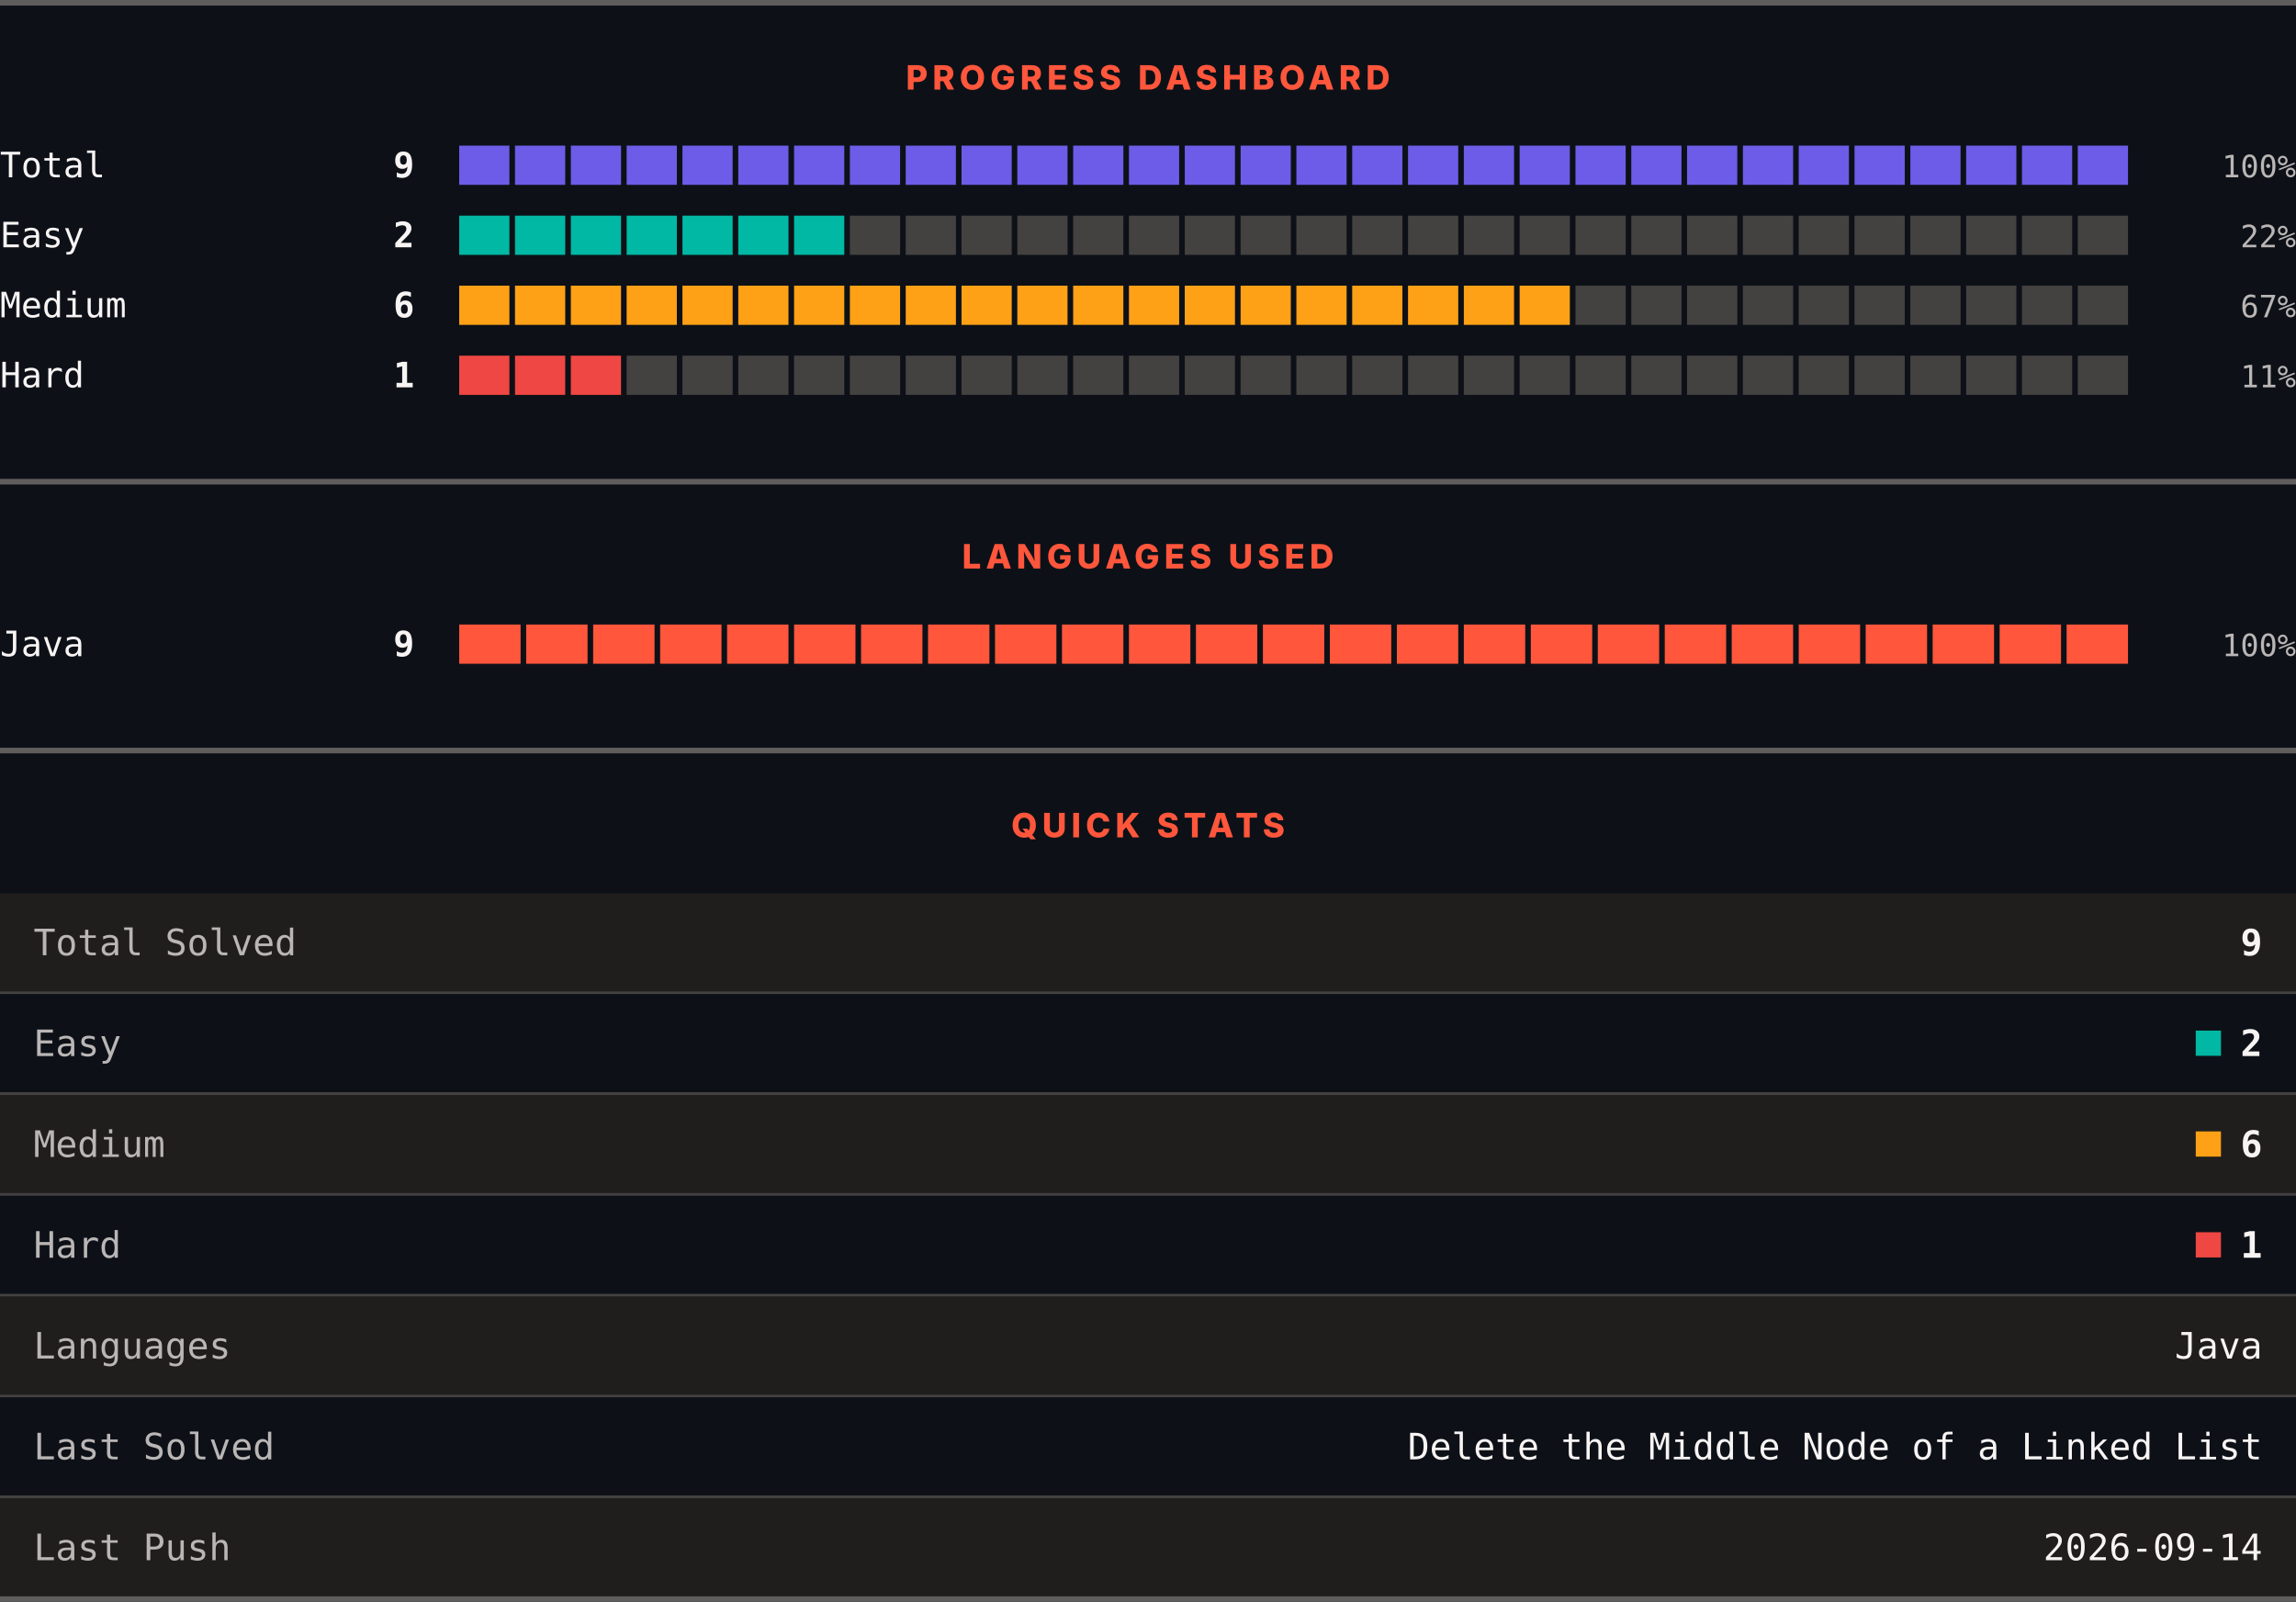
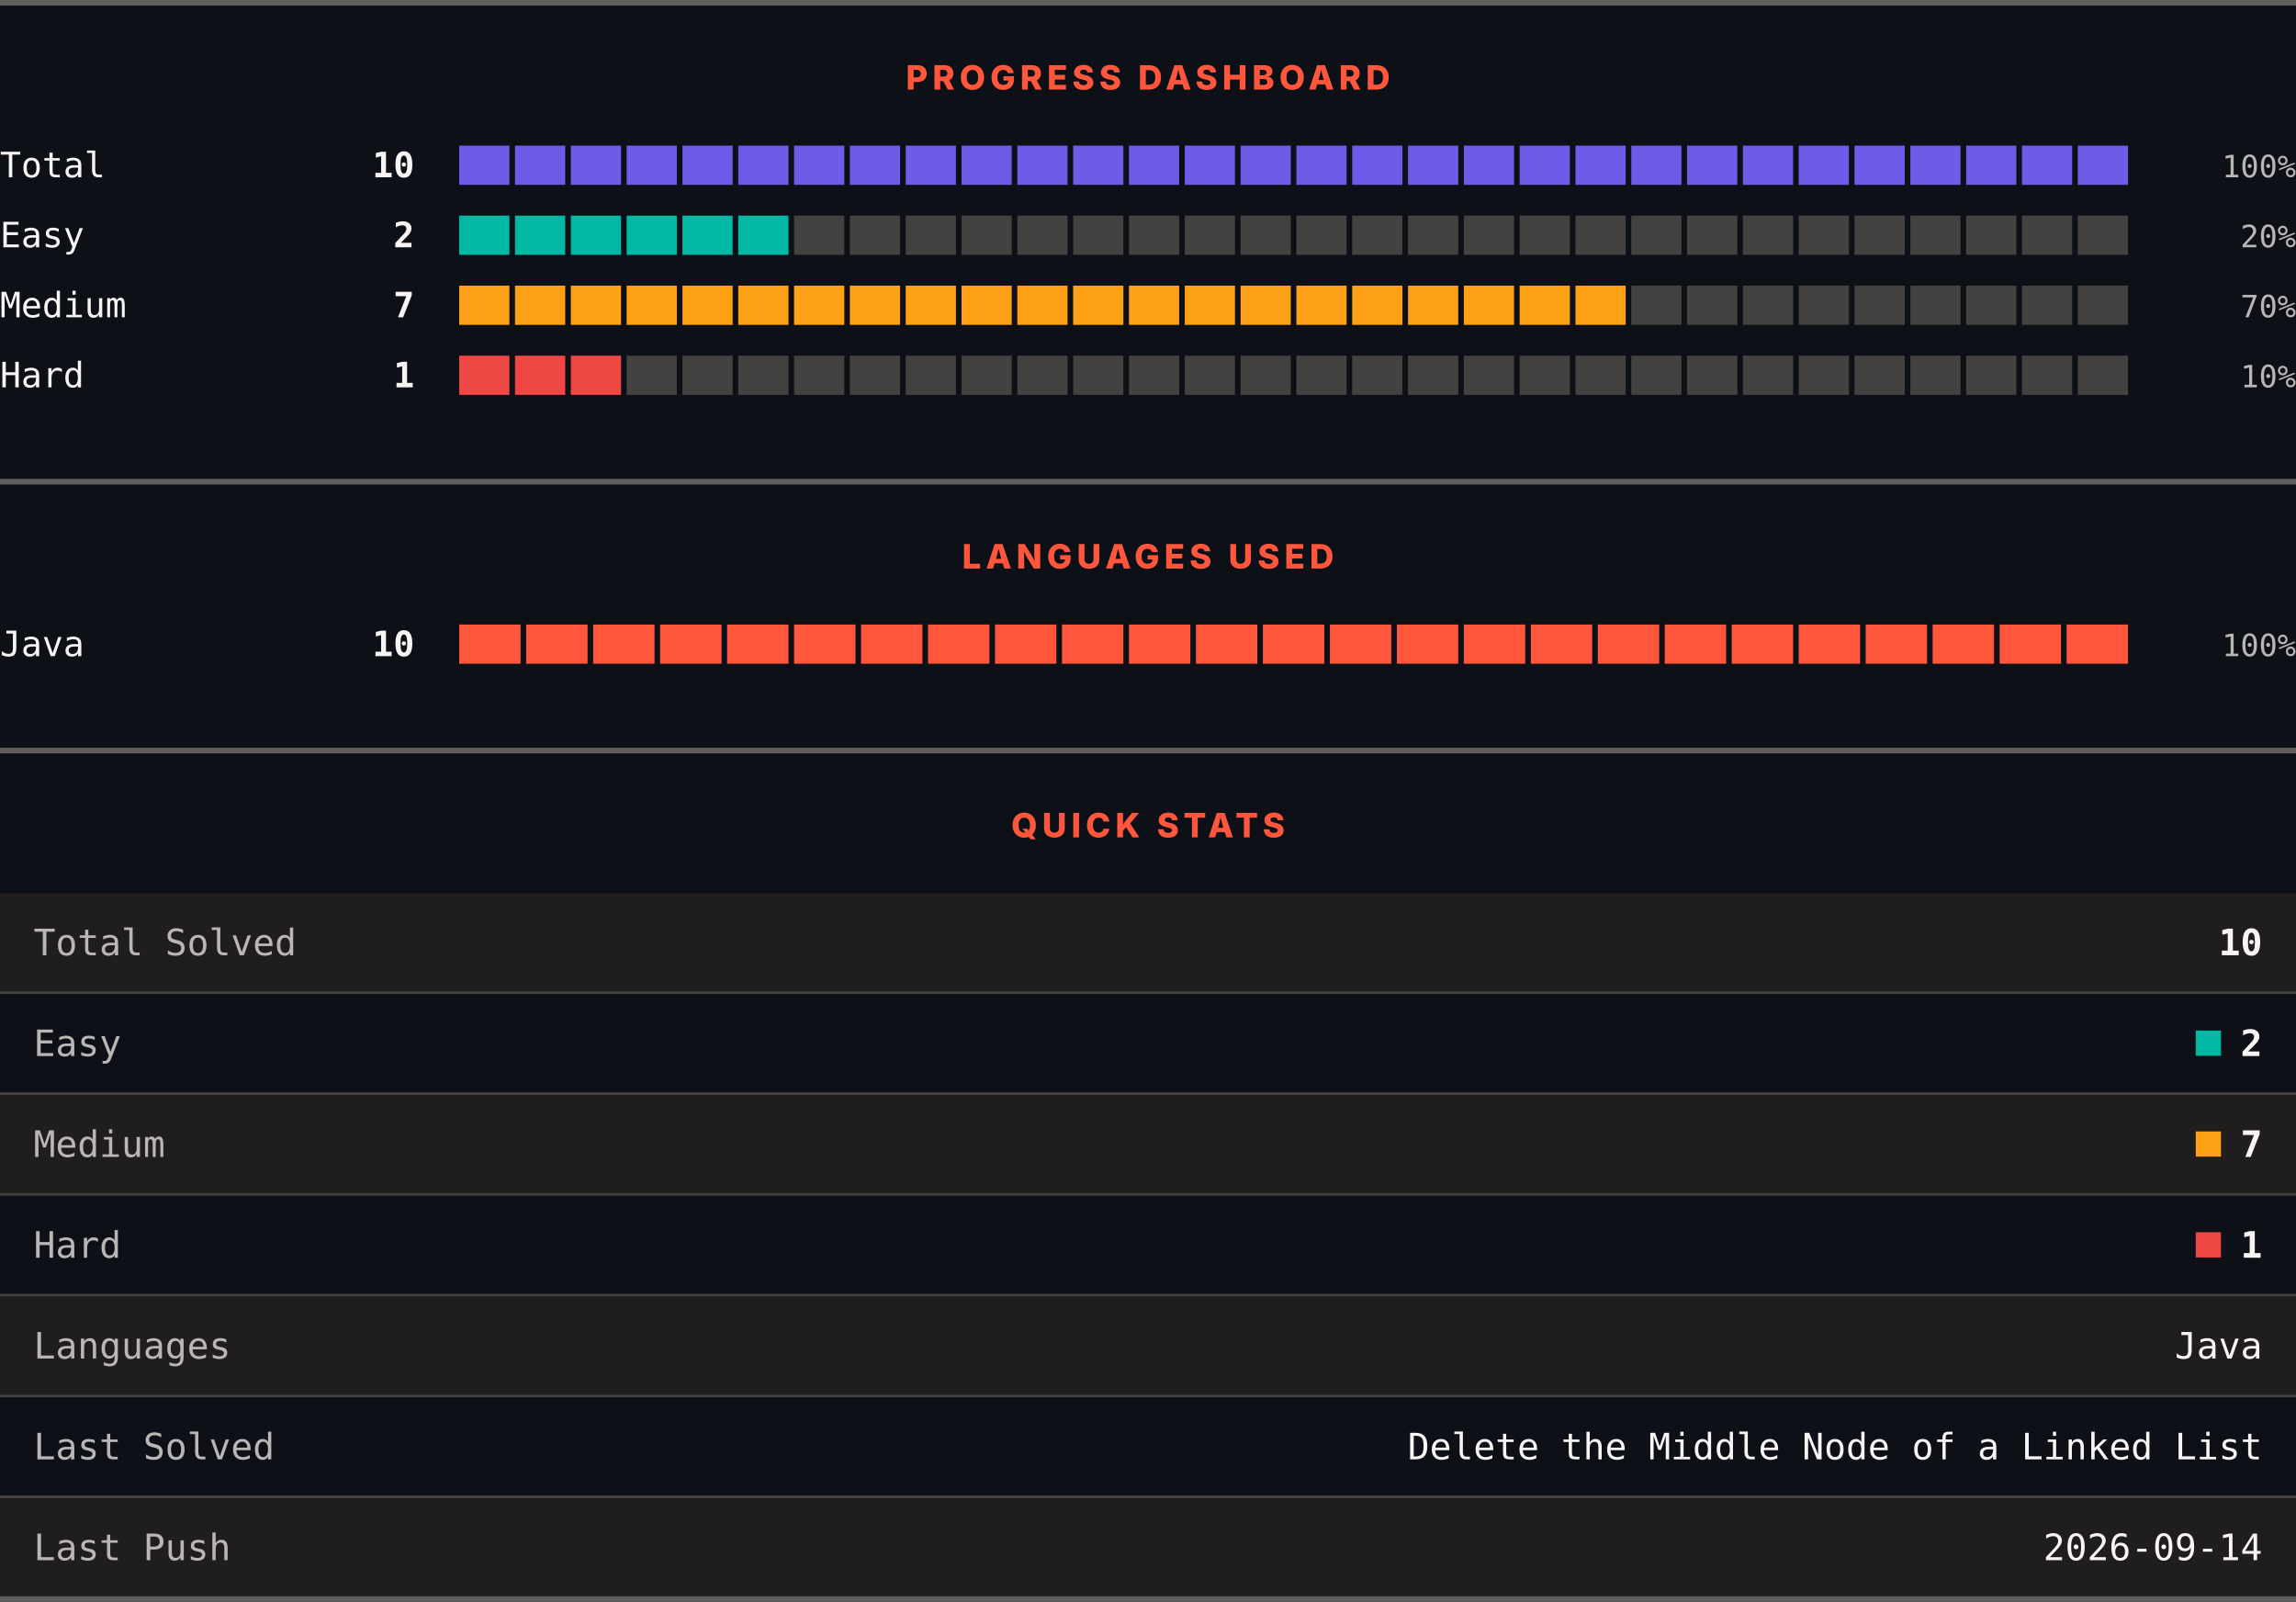
<svg xmlns="http://www.w3.org/2000/svg" width="820" height="572" viewBox="0 0 820 572" role="img" aria-label="LeetCode progress, languages and quick stats">
  <rect width="820" height="572" fill="#0d1117" />
  <rect x="0" y="0" width="820" height="2" fill="#605d5d" />
  <text x="410" y="32" text-anchor="middle" font-family="Archivo, system-ui, -apple-system, Segoe UI, sans-serif" font-size="12" font-weight="800" letter-spacing="1.68" fill="#ff563c">PROGRESS DASHBOARD</text>
  <text x="0" y="63.3" font-family="ui-monospace, SFMono-Regular, Menlo, Consolas, monospace" font-size="12.5" fill="#f8f4f4">Total</text>
-   <text x="148" y="63.3" text-anchor="end" font-family="ui-monospace, SFMono-Regular, Menlo, Consolas, monospace" font-size="12.5" font-weight="700" fill="#f8f4f4">9</text>
+   <text x="148" y="63.3" text-anchor="end" font-family="ui-monospace, SFMono-Regular, Menlo, Consolas, monospace" font-size="12.5" font-weight="700" fill="#f8f4f4">10</text>
  <rect x="164.00" y="52" width="17.93" height="14" fill="#6c5ce7" />
  <rect x="183.93" y="52" width="17.93" height="14" fill="#6c5ce7" />
  <rect x="203.87" y="52" width="17.93" height="14" fill="#6c5ce7" />
  <rect x="223.80" y="52" width="17.93" height="14" fill="#6c5ce7" />
  <rect x="243.73" y="52" width="17.93" height="14" fill="#6c5ce7" />
  <rect x="263.67" y="52" width="17.93" height="14" fill="#6c5ce7" />
  <rect x="283.60" y="52" width="17.93" height="14" fill="#6c5ce7" />
  <rect x="303.53" y="52" width="17.93" height="14" fill="#6c5ce7" />
  <rect x="323.47" y="52" width="17.93" height="14" fill="#6c5ce7" />
  <rect x="343.40" y="52" width="17.93" height="14" fill="#6c5ce7" />
  <rect x="363.33" y="52" width="17.93" height="14" fill="#6c5ce7" />
  <rect x="383.27" y="52" width="17.93" height="14" fill="#6c5ce7" />
  <rect x="403.20" y="52" width="17.93" height="14" fill="#6c5ce7" />
  <rect x="423.13" y="52" width="17.93" height="14" fill="#6c5ce7" />
  <rect x="443.07" y="52" width="17.93" height="14" fill="#6c5ce7" />
  <rect x="463.00" y="52" width="17.93" height="14" fill="#6c5ce7" />
  <rect x="482.93" y="52" width="17.93" height="14" fill="#6c5ce7" />
  <rect x="502.87" y="52" width="17.93" height="14" fill="#6c5ce7" />
  <rect x="522.80" y="52" width="17.93" height="14" fill="#6c5ce7" />
  <rect x="542.73" y="52" width="17.93" height="14" fill="#6c5ce7" />
  <rect x="562.67" y="52" width="17.93" height="14" fill="#6c5ce7" />
  <rect x="582.60" y="52" width="17.93" height="14" fill="#6c5ce7" />
  <rect x="602.53" y="52" width="17.93" height="14" fill="#6c5ce7" />
  <rect x="622.47" y="52" width="17.93" height="14" fill="#6c5ce7" />
  <rect x="642.40" y="52" width="17.93" height="14" fill="#6c5ce7" />
  <rect x="662.33" y="52" width="17.93" height="14" fill="#6c5ce7" />
  <rect x="682.27" y="52" width="17.93" height="14" fill="#6c5ce7" />
  <rect x="702.20" y="52" width="17.93" height="14" fill="#6c5ce7" />
  <rect x="722.13" y="52" width="17.93" height="14" fill="#6c5ce7" />
  <rect x="742.07" y="52" width="17.93" height="14" fill="#6c5ce7" />
  <text x="820" y="63.3" text-anchor="end" font-family="ui-monospace, SFMono-Regular, Menlo, Consolas, monospace" font-size="11" fill="#bab6b6">100%</text>
  <text x="0" y="88.3" font-family="ui-monospace, SFMono-Regular, Menlo, Consolas, monospace" font-size="12.5" fill="#f8f4f4">Easy</text>
  <text x="148" y="88.3" text-anchor="end" font-family="ui-monospace, SFMono-Regular, Menlo, Consolas, monospace" font-size="12.5" font-weight="700" fill="#f8f4f4">2</text>
  <rect x="164.00" y="77" width="17.93" height="14" fill="#00b8a3" />
  <rect x="183.93" y="77" width="17.93" height="14" fill="#00b8a3" />
  <rect x="203.87" y="77" width="17.93" height="14" fill="#00b8a3" />
  <rect x="223.80" y="77" width="17.93" height="14" fill="#00b8a3" />
  <rect x="243.73" y="77" width="17.93" height="14" fill="#00b8a3" />
  <rect x="263.67" y="77" width="17.93" height="14" fill="#00b8a3" />
-   <rect x="283.60" y="77" width="17.93" height="14" fill="#00b8a3" />
+   <rect x="283.60" y="77" width="17.93" height="14" fill="#444141" />
  <rect x="303.53" y="77" width="17.93" height="14" fill="#444141" />
  <rect x="323.47" y="77" width="17.93" height="14" fill="#444141" />
  <rect x="343.40" y="77" width="17.93" height="14" fill="#444141" />
  <rect x="363.33" y="77" width="17.93" height="14" fill="#444141" />
  <rect x="383.27" y="77" width="17.93" height="14" fill="#444141" />
  <rect x="403.20" y="77" width="17.93" height="14" fill="#444141" />
  <rect x="423.13" y="77" width="17.93" height="14" fill="#444141" />
  <rect x="443.07" y="77" width="17.93" height="14" fill="#444141" />
  <rect x="463.00" y="77" width="17.93" height="14" fill="#444141" />
  <rect x="482.93" y="77" width="17.93" height="14" fill="#444141" />
  <rect x="502.87" y="77" width="17.93" height="14" fill="#444141" />
  <rect x="522.80" y="77" width="17.93" height="14" fill="#444141" />
  <rect x="542.73" y="77" width="17.93" height="14" fill="#444141" />
  <rect x="562.67" y="77" width="17.93" height="14" fill="#444141" />
  <rect x="582.60" y="77" width="17.93" height="14" fill="#444141" />
  <rect x="602.53" y="77" width="17.93" height="14" fill="#444141" />
  <rect x="622.47" y="77" width="17.93" height="14" fill="#444141" />
  <rect x="642.40" y="77" width="17.93" height="14" fill="#444141" />
  <rect x="662.33" y="77" width="17.93" height="14" fill="#444141" />
  <rect x="682.27" y="77" width="17.93" height="14" fill="#444141" />
  <rect x="702.20" y="77" width="17.93" height="14" fill="#444141" />
  <rect x="722.13" y="77" width="17.93" height="14" fill="#444141" />
  <rect x="742.07" y="77" width="17.93" height="14" fill="#444141" />
-   <text x="820" y="88.3" text-anchor="end" font-family="ui-monospace, SFMono-Regular, Menlo, Consolas, monospace" font-size="11" fill="#bab6b6">22%</text>
+   <text x="820" y="88.3" text-anchor="end" font-family="ui-monospace, SFMono-Regular, Menlo, Consolas, monospace" font-size="11" fill="#bab6b6">20%</text>
  <text x="0" y="113.3" font-family="ui-monospace, SFMono-Regular, Menlo, Consolas, monospace" font-size="12.5" fill="#f8f4f4">Medium</text>
-   <text x="148" y="113.3" text-anchor="end" font-family="ui-monospace, SFMono-Regular, Menlo, Consolas, monospace" font-size="12.5" font-weight="700" fill="#f8f4f4">6</text>
+   <text x="148" y="113.3" text-anchor="end" font-family="ui-monospace, SFMono-Regular, Menlo, Consolas, monospace" font-size="12.5" font-weight="700" fill="#f8f4f4">7</text>
  <rect x="164.00" y="102" width="17.93" height="14" fill="#ffa116" />
  <rect x="183.93" y="102" width="17.93" height="14" fill="#ffa116" />
  <rect x="203.87" y="102" width="17.93" height="14" fill="#ffa116" />
  <rect x="223.80" y="102" width="17.93" height="14" fill="#ffa116" />
  <rect x="243.73" y="102" width="17.93" height="14" fill="#ffa116" />
  <rect x="263.67" y="102" width="17.93" height="14" fill="#ffa116" />
  <rect x="283.60" y="102" width="17.93" height="14" fill="#ffa116" />
  <rect x="303.53" y="102" width="17.93" height="14" fill="#ffa116" />
  <rect x="323.47" y="102" width="17.93" height="14" fill="#ffa116" />
  <rect x="343.40" y="102" width="17.93" height="14" fill="#ffa116" />
  <rect x="363.33" y="102" width="17.93" height="14" fill="#ffa116" />
  <rect x="383.27" y="102" width="17.93" height="14" fill="#ffa116" />
  <rect x="403.20" y="102" width="17.93" height="14" fill="#ffa116" />
  <rect x="423.13" y="102" width="17.93" height="14" fill="#ffa116" />
  <rect x="443.07" y="102" width="17.93" height="14" fill="#ffa116" />
  <rect x="463.00" y="102" width="17.93" height="14" fill="#ffa116" />
  <rect x="482.93" y="102" width="17.93" height="14" fill="#ffa116" />
  <rect x="502.87" y="102" width="17.93" height="14" fill="#ffa116" />
  <rect x="522.80" y="102" width="17.93" height="14" fill="#ffa116" />
  <rect x="542.73" y="102" width="17.93" height="14" fill="#ffa116" />
-   <rect x="562.67" y="102" width="17.93" height="14" fill="#444141" />
+   <rect x="562.67" y="102" width="17.93" height="14" fill="#ffa116" />
  <rect x="582.60" y="102" width="17.93" height="14" fill="#444141" />
  <rect x="602.53" y="102" width="17.93" height="14" fill="#444141" />
  <rect x="622.47" y="102" width="17.93" height="14" fill="#444141" />
  <rect x="642.40" y="102" width="17.93" height="14" fill="#444141" />
  <rect x="662.33" y="102" width="17.93" height="14" fill="#444141" />
  <rect x="682.27" y="102" width="17.93" height="14" fill="#444141" />
  <rect x="702.20" y="102" width="17.93" height="14" fill="#444141" />
  <rect x="722.13" y="102" width="17.93" height="14" fill="#444141" />
  <rect x="742.07" y="102" width="17.93" height="14" fill="#444141" />
-   <text x="820" y="113.3" text-anchor="end" font-family="ui-monospace, SFMono-Regular, Menlo, Consolas, monospace" font-size="11" fill="#bab6b6">67%</text>
+   <text x="820" y="113.3" text-anchor="end" font-family="ui-monospace, SFMono-Regular, Menlo, Consolas, monospace" font-size="11" fill="#bab6b6">70%</text>
  <text x="0" y="138.3" font-family="ui-monospace, SFMono-Regular, Menlo, Consolas, monospace" font-size="12.5" fill="#f8f4f4">Hard</text>
  <text x="148" y="138.3" text-anchor="end" font-family="ui-monospace, SFMono-Regular, Menlo, Consolas, monospace" font-size="12.5" font-weight="700" fill="#f8f4f4">1</text>
  <rect x="164.00" y="127" width="17.93" height="14" fill="#ef4743" />
  <rect x="183.93" y="127" width="17.93" height="14" fill="#ef4743" />
  <rect x="203.87" y="127" width="17.93" height="14" fill="#ef4743" />
  <rect x="223.80" y="127" width="17.93" height="14" fill="#444141" />
  <rect x="243.73" y="127" width="17.93" height="14" fill="#444141" />
  <rect x="263.67" y="127" width="17.93" height="14" fill="#444141" />
  <rect x="283.60" y="127" width="17.93" height="14" fill="#444141" />
  <rect x="303.53" y="127" width="17.93" height="14" fill="#444141" />
  <rect x="323.47" y="127" width="17.93" height="14" fill="#444141" />
  <rect x="343.40" y="127" width="17.93" height="14" fill="#444141" />
  <rect x="363.33" y="127" width="17.93" height="14" fill="#444141" />
  <rect x="383.27" y="127" width="17.93" height="14" fill="#444141" />
  <rect x="403.20" y="127" width="17.93" height="14" fill="#444141" />
  <rect x="423.13" y="127" width="17.93" height="14" fill="#444141" />
  <rect x="443.07" y="127" width="17.93" height="14" fill="#444141" />
  <rect x="463.00" y="127" width="17.93" height="14" fill="#444141" />
  <rect x="482.93" y="127" width="17.93" height="14" fill="#444141" />
  <rect x="502.87" y="127" width="17.93" height="14" fill="#444141" />
  <rect x="522.80" y="127" width="17.93" height="14" fill="#444141" />
  <rect x="542.73" y="127" width="17.93" height="14" fill="#444141" />
  <rect x="562.67" y="127" width="17.93" height="14" fill="#444141" />
  <rect x="582.60" y="127" width="17.93" height="14" fill="#444141" />
  <rect x="602.53" y="127" width="17.93" height="14" fill="#444141" />
  <rect x="622.47" y="127" width="17.93" height="14" fill="#444141" />
  <rect x="642.40" y="127" width="17.93" height="14" fill="#444141" />
  <rect x="662.33" y="127" width="17.93" height="14" fill="#444141" />
  <rect x="682.27" y="127" width="17.93" height="14" fill="#444141" />
  <rect x="702.20" y="127" width="17.93" height="14" fill="#444141" />
  <rect x="722.13" y="127" width="17.93" height="14" fill="#444141" />
  <rect x="742.07" y="127" width="17.93" height="14" fill="#444141" />
-   <text x="820" y="138.3" text-anchor="end" font-family="ui-monospace, SFMono-Regular, Menlo, Consolas, monospace" font-size="11" fill="#bab6b6">11%</text>
+   <text x="820" y="138.3" text-anchor="end" font-family="ui-monospace, SFMono-Regular, Menlo, Consolas, monospace" font-size="11" fill="#bab6b6">10%</text>
  <rect x="0" y="171" width="820" height="2" fill="#605d5d" />
  <text x="410" y="203" text-anchor="middle" font-family="Archivo, system-ui, -apple-system, Segoe UI, sans-serif" font-size="12" font-weight="800" letter-spacing="1.68" fill="#ff563c">LANGUAGES USED</text>
  <text x="0" y="234.3" font-family="ui-monospace, SFMono-Regular, Menlo, Consolas, monospace" font-size="12.5" fill="#f8f4f4">Java</text>
-   <text x="148" y="234.3" text-anchor="end" font-family="ui-monospace, SFMono-Regular, Menlo, Consolas, monospace" font-size="12.5" font-weight="700" fill="#f8f4f4">9</text>
+   <text x="148" y="234.3" text-anchor="end" font-family="ui-monospace, SFMono-Regular, Menlo, Consolas, monospace" font-size="12.5" font-weight="700" fill="#f8f4f4">10</text>
  <rect x="164.00" y="223" width="21.92" height="14" fill="#ff563c" />
  <rect x="187.92" y="223" width="21.92" height="14" fill="#ff563c" />
  <rect x="211.84" y="223" width="21.92" height="14" fill="#ff563c" />
  <rect x="235.76" y="223" width="21.92" height="14" fill="#ff563c" />
  <rect x="259.68" y="223" width="21.92" height="14" fill="#ff563c" />
  <rect x="283.60" y="223" width="21.92" height="14" fill="#ff563c" />
  <rect x="307.52" y="223" width="21.92" height="14" fill="#ff563c" />
  <rect x="331.44" y="223" width="21.92" height="14" fill="#ff563c" />
  <rect x="355.36" y="223" width="21.92" height="14" fill="#ff563c" />
  <rect x="379.28" y="223" width="21.92" height="14" fill="#ff563c" />
  <rect x="403.20" y="223" width="21.92" height="14" fill="#ff563c" />
  <rect x="427.12" y="223" width="21.92" height="14" fill="#ff563c" />
  <rect x="451.04" y="223" width="21.92" height="14" fill="#ff563c" />
  <rect x="474.96" y="223" width="21.92" height="14" fill="#ff563c" />
  <rect x="498.88" y="223" width="21.92" height="14" fill="#ff563c" />
  <rect x="522.80" y="223" width="21.92" height="14" fill="#ff563c" />
  <rect x="546.72" y="223" width="21.92" height="14" fill="#ff563c" />
  <rect x="570.64" y="223" width="21.92" height="14" fill="#ff563c" />
  <rect x="594.56" y="223" width="21.92" height="14" fill="#ff563c" />
  <rect x="618.48" y="223" width="21.92" height="14" fill="#ff563c" />
  <rect x="642.40" y="223" width="21.92" height="14" fill="#ff563c" />
  <rect x="666.32" y="223" width="21.92" height="14" fill="#ff563c" />
  <rect x="690.24" y="223" width="21.92" height="14" fill="#ff563c" />
  <rect x="714.16" y="223" width="21.92" height="14" fill="#ff563c" />
  <rect x="738.08" y="223" width="21.92" height="14" fill="#ff563c" />
  <text x="820" y="234.3" text-anchor="end" font-family="ui-monospace, SFMono-Regular, Menlo, Consolas, monospace" font-size="11" fill="#bab6b6">100%</text>
  <rect x="0" y="267" width="820" height="2" fill="#605d5d" />
  <text x="410" y="299" text-anchor="middle" font-family="Archivo, system-ui, -apple-system, Segoe UI, sans-serif" font-size="12" font-weight="800" letter-spacing="1.68" fill="#ff563c">QUICK STATS</text>
  <rect x="0" y="319" width="820" height="35" fill="#201e1d" />
  <text x="12" y="341.1" font-family="ui-monospace, SFMono-Regular, Menlo, Consolas, monospace" font-size="13" fill="#bab6b6">Total Solved</text>
-   <text x="808" y="341.1" text-anchor="end" font-family="ui-monospace, SFMono-Regular, Menlo, Consolas, monospace" font-size="13" font-weight="700" fill="#f8f4f4">9</text>
+   <text x="808" y="341.1" text-anchor="end" font-family="ui-monospace, SFMono-Regular, Menlo, Consolas, monospace" font-size="13" font-weight="700" fill="#f8f4f4">10</text>
  <rect x="0" y="354" width="820" height="1" fill="#444141" />
  <rect x="0" y="355" width="820" height="35" fill="#0d1117" />
  <text x="12" y="377.1" font-family="ui-monospace, SFMono-Regular, Menlo, Consolas, monospace" font-size="13" fill="#bab6b6">Easy</text>
  <rect x="784.2" y="368" width="9" height="9" fill="#00b8a3" />
  <text x="808" y="377.1" text-anchor="end" font-family="ui-monospace, SFMono-Regular, Menlo, Consolas, monospace" font-size="13" font-weight="700" fill="#f8f4f4">2</text>
  <rect x="0" y="390" width="820" height="1" fill="#444141" />
  <rect x="0" y="391" width="820" height="35" fill="#201e1d" />
  <text x="12" y="413.1" font-family="ui-monospace, SFMono-Regular, Menlo, Consolas, monospace" font-size="13" fill="#bab6b6">Medium</text>
  <rect x="784.2" y="404" width="9" height="9" fill="#ffa116" />
-   <text x="808" y="413.1" text-anchor="end" font-family="ui-monospace, SFMono-Regular, Menlo, Consolas, monospace" font-size="13" font-weight="700" fill="#f8f4f4">6</text>
+   <text x="808" y="413.1" text-anchor="end" font-family="ui-monospace, SFMono-Regular, Menlo, Consolas, monospace" font-size="13" font-weight="700" fill="#f8f4f4">7</text>
  <rect x="0" y="426" width="820" height="1" fill="#444141" />
  <rect x="0" y="427" width="820" height="35" fill="#0d1117" />
  <text x="12" y="449.1" font-family="ui-monospace, SFMono-Regular, Menlo, Consolas, monospace" font-size="13" fill="#bab6b6">Hard</text>
  <rect x="784.2" y="440" width="9" height="9" fill="#ef4743" />
  <text x="808" y="449.1" text-anchor="end" font-family="ui-monospace, SFMono-Regular, Menlo, Consolas, monospace" font-size="13" font-weight="700" fill="#f8f4f4">1</text>
  <rect x="0" y="462" width="820" height="1" fill="#444141" />
  <rect x="0" y="463" width="820" height="35" fill="#201e1d" />
  <text x="12" y="485.1" font-family="ui-monospace, SFMono-Regular, Menlo, Consolas, monospace" font-size="13" fill="#bab6b6">Languages</text>
  <text x="808" y="485.1" text-anchor="end" font-family="ui-monospace, SFMono-Regular, Menlo, Consolas, monospace" font-size="13" fill="#f8f4f4">Java</text>
  <rect x="0" y="498" width="820" height="1" fill="#444141" />
  <rect x="0" y="499" width="820" height="35" fill="#0d1117" />
  <text x="12" y="521.1" font-family="ui-monospace, SFMono-Regular, Menlo, Consolas, monospace" font-size="13" fill="#bab6b6">Last Solved</text>
  <text x="808" y="521.1" text-anchor="end" font-family="ui-monospace, SFMono-Regular, Menlo, Consolas, monospace" font-size="13" fill="#f8f4f4">Delete the Middle Node of a Linked List</text>
  <rect x="0" y="534" width="820" height="1" fill="#444141" />
  <rect x="0" y="535" width="820" height="35" fill="#201e1d" />
  <text x="12" y="557.1" font-family="ui-monospace, SFMono-Regular, Menlo, Consolas, monospace" font-size="13" fill="#bab6b6">Last Push</text>
  <text x="808" y="557.1" text-anchor="end" font-family="ui-monospace, SFMono-Regular, Menlo, Consolas, monospace" font-size="13" fill="#f8f4f4">2026-09-14</text>
  <rect x="0" y="570" width="820" height="2" fill="#605d5d" />
</svg>
